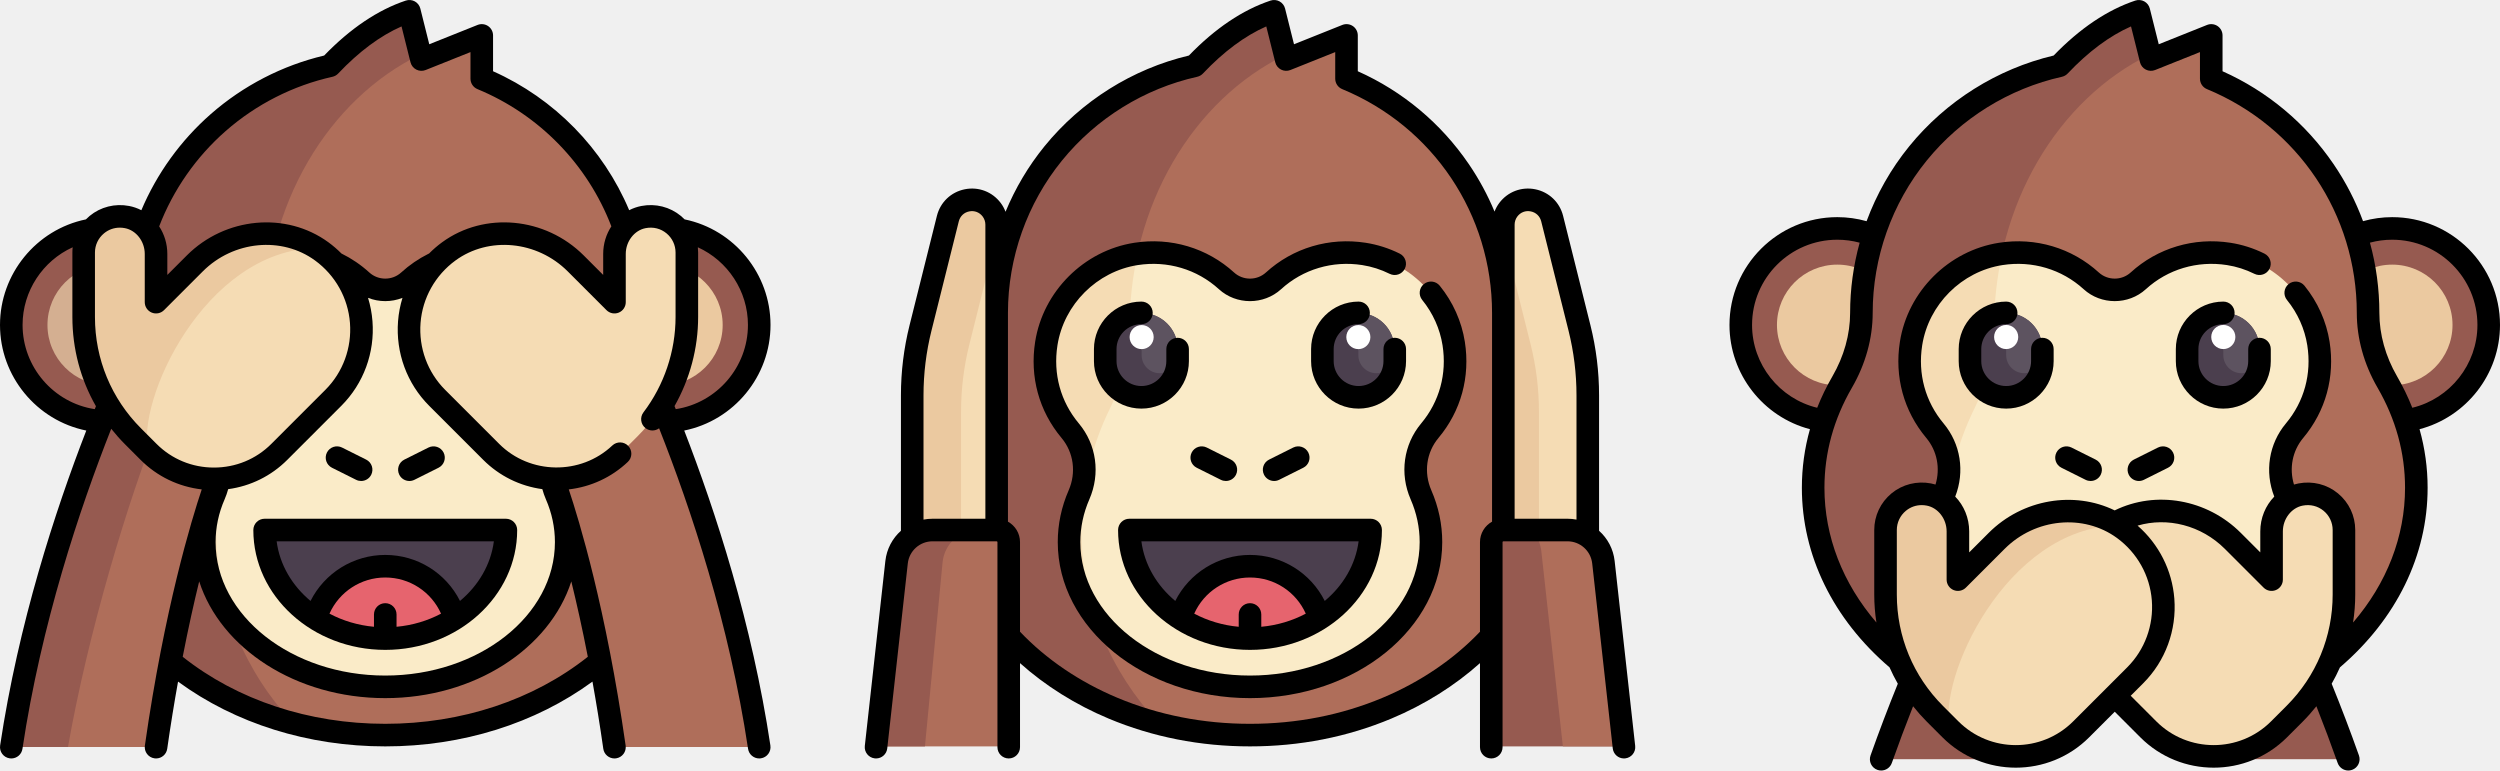
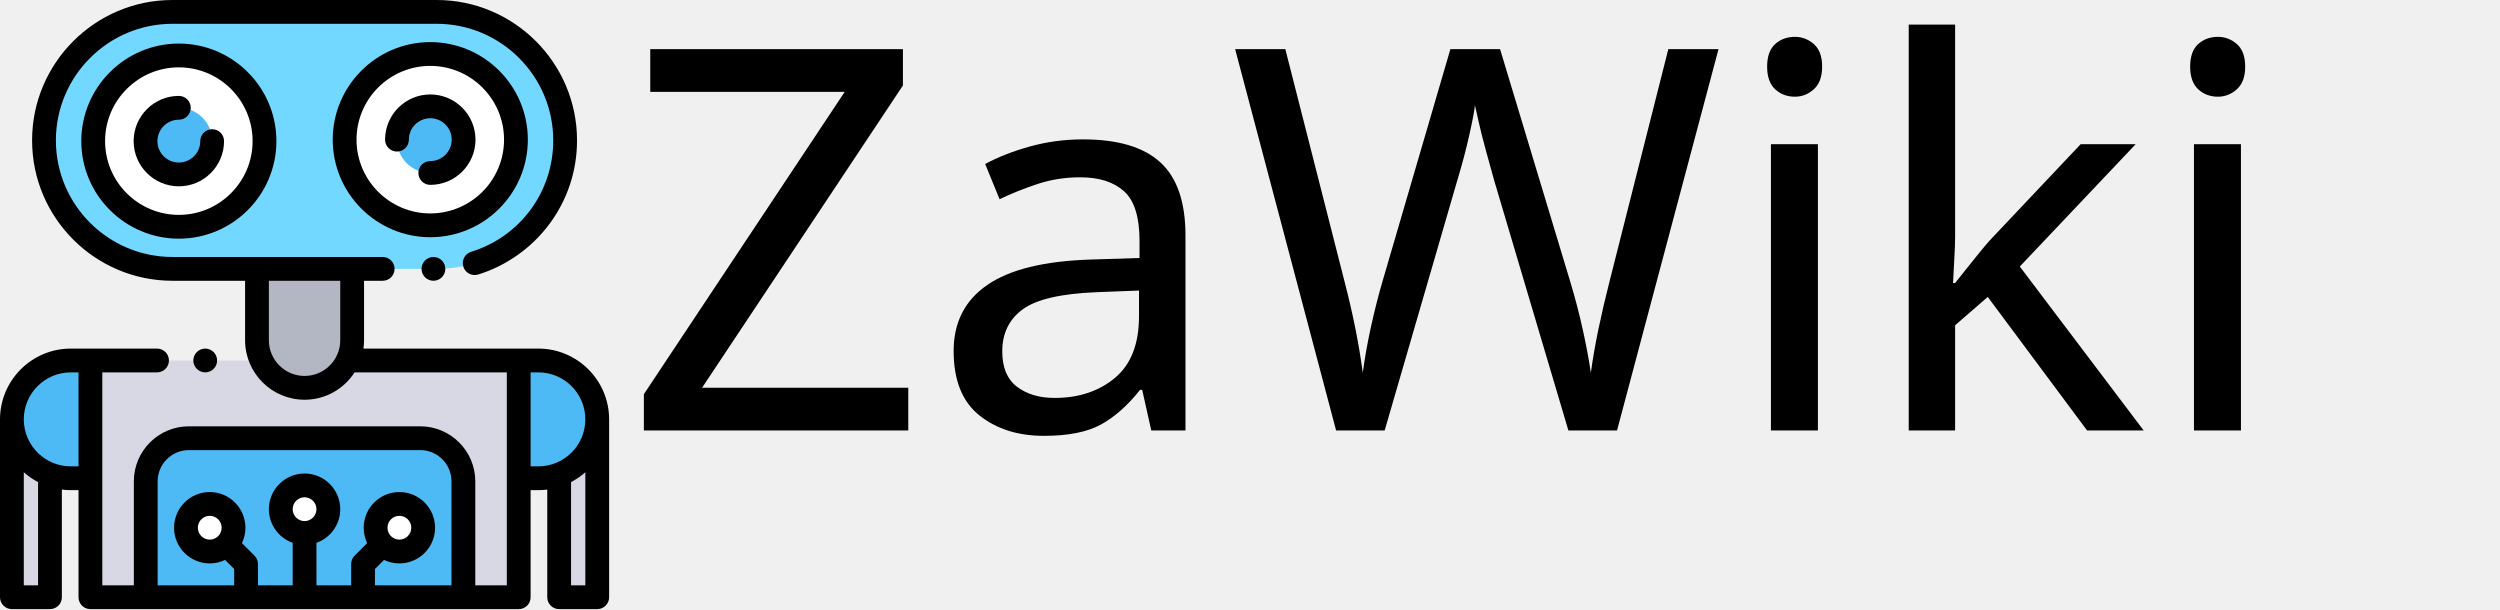
- <svg xmlns="http://www.w3.org/2000/svg" version="1.1" id="Capa_1" x="0px" y="0px" viewBox="0 0 1661.224 512" xml:space="preserve" width="1661.224" height="512">
-   <defs id="defs89" />
-   <g id="g1174" transform="translate(574.6111,-4.008169)">
-     <path id="path2" d="M 436.758,257.861 C 428.654,243.877 424,228.164 424,212.001 v 0 C 424,141.89 381.022,81.869 320,56.693 V 28.001 l -40,16 -8,-32 c -21.101,7.034 -39.1,21.795 -52.658,36.133 -75.131,16.742 -131.341,83.689 -131.341,163.867 0,16.164 -4.653,31.876 -12.757,45.86 -12.322,21.262 -19.243,45.03 -19.243,70.14 0,90.575 89.543,164 200,164 110.457,0 200,-73.425 200,-164 0,-25.11 -6.921,-48.878 -19.243,-70.14 z" style="fill:#af6e5a" />
-     <path id="path4" d="m 144.001,356.667 c 0,-29.295 6.92,-57.024 19.242,-81.83 8.105,-16.315 12.758,-34.646 12.758,-53.504 0,-81.409 42.595,-151.083 103.165,-180.674 L 272.001,12 c -21.101,7.034 -39.1,21.795 -52.658,36.133 -75.132,16.743 -131.342,83.69 -131.342,163.868 0,16.164 -4.652,31.876 -12.758,45.86 -12.322,21.262 -19.242,45.03 -19.242,70.14 0,73.107 58.35,135.015 138.934,156.185 -31.661,-33.849 -50.934,-78.523 -50.934,-127.519 z" style="fill:#965a50" />
-     <path id="path6" d="m 256.001,460 c 66.274,0 120,-42.981 120,-96 0,-10.999 -2.339,-21.549 -6.621,-31.374 -6.21,-14.248 -4.096,-30.599 5.88,-42.518 12.724,-15.201 19.286,-35.725 15.823,-57.771 -4.757,-30.282 -29.239,-54.721 -59.527,-59.435 -23.145,-3.602 -44.599,3.844 -59.968,17.863 -4.369,3.985 -9.978,5.977 -15.584,5.977 -5.609,0 -11.219,-1.992 -15.588,-5.977 -15.37,-14.019 -36.823,-21.465 -59.968,-17.863 -30.289,4.714 -54.771,29.153 -59.527,59.435 -3.463,22.046 3.099,42.57 15.823,57.771 9.976,11.918 12.09,28.27 5.88,42.518 -4.282,9.825 -6.621,20.375 -6.621,31.374 -0.002,53.02 53.724,96 119.998,96 z" style="fill:#faebc8" />
-     <path id="path8" d="m 136.001,364 c 0,17.943 6.266,34.676 16.977,49.043 -5.752,-17.836 -8.977,-36.731 -8.977,-56.376 0,-29.295 6.92,-57.024 19.242,-81.83 8.105,-16.315 12.758,-34.646 12.758,-53.504 0,-16.767 1.898,-32.992 5.297,-48.515 -0.286,0.041 -0.564,0.039 -0.852,0.083 -30.289,4.714 -54.77,29.153 -59.527,59.435 -3.463,22.046 3.1,42.57 15.822,57.771 9.977,11.918 12.091,28.27 5.881,42.518 -4.282,9.826 -6.621,20.376 -6.621,31.375 z" style="fill:#f5dcb4" />
-     <path id="path10" d="m 176.001,356.001 c 0,39.765 35.817,72 80,72 44.183,0 80,-32.235 80,-72 z" style="fill:#4b3f4e" />
-     <path id="path12" d="m 209.905,414.787 c 13.036,8.296 28.916,13.213 46.096,13.213 17.18,0 33.06,-4.917 46.096,-13.213 C 296.318,394.766 277.818,380 256.001,380 c -21.817,0 -40.317,14.767 -46.096,34.787 z" style="fill:#e6646e" />
-     <path id="path14" d="m 184.001,268.001 v 0 c -13.255,0 -24,-10.745 -24,-24 v -8 c 0,-13.255 10.745,-24 24,-24 v 0 c 13.255,0 24,10.745 24,24 v 8 c 0,13.254 -10.745,24 -24,24 z" style="fill:#4b3f4e" />
-     <path id="path16" d="m 184.001,212.001 v 28 c 0,6.627 5.373,12 12,12 6.627,0 12,-5.373 12,-12 v -4 c 0,-13.255 -10.745,-24 -24,-24 z" style="fill:#5d5360" />
-     <circle id="circle18" r="8" cy="228" cx="184" style="fill:#ffffff" />
-     <path id="path20" d="m 328.001,268.001 v 0 c -13.255,0 -24,-10.745 -24,-24 v -8 c 0,-13.255 10.745,-24 24,-24 v 0 c 13.255,0 24,10.745 24,24 v 8 c 0,13.254 -10.746,24 -24,24 z" style="fill:#4b3f4e" />
-     <path id="path22" d="m 328.001,212.001 v 28 c 0,6.627 5.373,12 12,12 6.627,0 12,-5.373 12,-12 v -4 c 0,-13.255 -10.745,-24 -24,-24 z" style="fill:#5d5360" />
-     <circle id="circle24" r="8" cy="228" cx="328" style="fill:#ffffff" />
-     <path id="path26" d="M 84.715,143.619 C 76.413,132.55 58.984,136.07 55.628,149.493 l -18.133,72.533 c -3.649,14.595 -5.494,29.582 -5.494,44.626 v 105.349 h 56 V 153.478 c 0,-3.556 -1.153,-7.015 -3.286,-9.859 z" style="fill:#f5dcb4" />
-     <path id="path28" d="m 64.001,277.615 c 0,-15.044 1.845,-30.032 5.494,-44.626 l 18.133,-72.533 c 0.083,-0.334 0.272,-0.586 0.373,-0.908 v -6.069 c 0,-3.555 -1.153,-7.015 -3.286,-9.859 -8.302,-11.069 -25.731,-7.549 -29.087,5.874 l -18.133,72.533 c -3.649,14.595 -5.494,29.582 -5.494,44.626 v 105.349 h 32 c 0,0 0,-94.387 0,-94.387 z" style="fill:#ebc9a0" />
-     <path id="path30" d="M 88.001,356.001 H 45.482 c -12.229,0 -22.503,9.195 -23.853,21.349 L 8.001,500.001 h 88 v -136 c 0,-4.419 -3.582,-8 -8,-8 z" style="fill:#af6e5a" />
-     <path id="path32" d="M 75.608,356.001 H 45.481 c -12.229,0 -22.502,9.195 -23.853,21.35 L 8.001,500 v 0 h 32 L 51.755,377.35 c 1.349,-12.155 11.623,-21.349 23.853,-21.349 z" style="fill:#965a50" />
-     <path id="path34" d="m 427.287,143.619 c 8.302,-11.069 25.731,-7.549 29.087,5.874 l 18.133,72.533 c 3.649,14.595 5.494,29.582 5.494,44.626 v 105.349 h -56 V 153.478 c 0,-3.556 1.152,-7.015 3.286,-9.859 z" style="fill:#ebc9a0" />
-     <path id="path36" d="m 448.001,277.615 c 0,-15.044 -1.845,-30.032 -5.494,-44.626 l -18.133,-72.533 c -0.083,-0.334 -0.272,-0.586 -0.373,-0.908 v -6.069 c 0,-3.555 1.153,-7.015 3.286,-9.859 8.302,-11.069 25.731,-7.549 29.087,5.874 l 18.133,72.533 c 3.649,14.595 5.494,29.582 5.494,44.626 v 105.349 h -32 z" style="fill:#f5dcb4" />
-     <path id="path38" d="m 424.001,356.001 h 42.519 c 12.229,0 22.503,9.195 23.853,21.349 l 13.628,122.651 h -88 v -136 c 0,-4.419 3.581,-8 8,-8 z" style="fill:#965a50" />
-     <path id="path40" d="M 504.001,500 490.373,377.35 C 489.022,365.196 478.749,356 466.52,356 h -30.127 c 9.273,0 11.773,6 13.107,13.5 L 463.902,500 Z" style="fill:#af6e5a" />
-     <path id="path42" d="m 236.614,322.83 c 1.077,0.539 2.221,0.793 3.348,0.793 2.751,0 5.4,-1.52 6.714,-4.147 1.852,-3.705 0.351,-8.21 -3.354,-10.062 l -16.032,-8.016 c -3.705,-1.854 -8.21,-0.351 -10.062,3.354 -1.852,3.705 -0.351,8.21 3.354,10.062 z" />
-     <path id="path44" d="m 272.039,323.623 c 1.127,0 2.272,-0.255 3.348,-0.793 l 16.032,-8.016 c 3.705,-1.852 5.207,-6.357 3.354,-10.062 -1.852,-3.705 -6.357,-5.208 -10.062,-3.354 l -16.032,8.016 c -3.705,1.852 -5.207,6.357 -3.354,10.062 1.314,2.628 3.962,4.147 6.714,4.147 z" />
-     <path id="path46" d="m 183.855,219.412 c 4.142,0 7.5,-3.358 7.5,-7.5 0,-4.142 -3.358,-7.5 -7.5,-7.5 -17.396,0 -31.548,14.152 -31.548,31.548 v 8.016 c 0,17.396 14.153,31.548 31.549,31.548 17.396,0 31.548,-14.152 31.548,-31.548 v -8.016 c 0,-4.142 -3.358,-7.5 -7.5,-7.5 -4.142,0 -7.5,3.358 -7.5,7.5 v 8.016 c 0,9.125 -7.424,16.548 -16.549,16.548 -9.125,0 -16.548,-7.423 -16.548,-16.548 v -8.016 c 0,-9.125 7.424,-16.548 16.548,-16.548 z" />
-     <path id="path48" d="m 359.694,243.976 v -8.016 c 0,-4.142 -3.358,-7.5 -7.5,-7.5 -4.142,0 -7.5,3.358 -7.5,7.5 v 8.016 c 0,9.125 -7.424,16.548 -16.549,16.548 -9.125,0 -16.548,-7.423 -16.548,-16.548 v -8.016 c 0,-9.125 7.424,-16.548 16.548,-16.548 4.142,0 7.5,-3.358 7.5,-7.5 0,-4.142 -3.358,-7.5 -7.5,-7.5 -17.396,0 -31.548,14.152 -31.548,31.548 v 8.016 c 0,17.396 14.153,31.548 31.549,31.548 17.396,10e-4 31.548,-14.152 31.548,-31.548 z" />
-     <path id="path50" d="m 256.001,435.847 c 48.337,0 87.661,-35.729 87.661,-79.645 0,-4.142 -3.358,-7.5 -7.5,-7.5 H 175.839 c -4.142,0 -7.5,3.358 -7.5,7.5 0,43.917 39.325,79.645 87.662,79.645 z m 0,-31.032 c -4.142,0 -7.5,3.358 -7.5,7.5 v 8.18 c -10.714,-0.982 -20.739,-4.047 -29.566,-8.726 6.481,-14.503 20.945,-24.019 37.066,-24.019 16.192,0 30.594,9.496 37.067,24.018 -8.828,4.679 -18.853,7.744 -29.567,8.726 v -8.18 c 0,-4.141 -3.358,-7.499 -7.5,-7.499 z m 72.175,-41.113 c -2.03,15.556 -10.304,29.435 -22.512,39.625 -9.326,-18.576 -28.366,-30.576 -49.664,-30.576 -21.206,0 -40.315,12.028 -49.656,30.582 -12.212,-10.19 -20.489,-24.071 -22.519,-39.631 z" />
-     <path id="path52" d="m 398.765,231.13 c -2.126,-13.541 -7.895,-26.424 -16.682,-37.258 -2.609,-3.216 -7.332,-3.71 -10.549,-1.1 -3.217,2.609 -3.71,7.332 -1.101,10.549 7.124,8.783 11.797,19.204 13.513,30.136 2.979,18.975 -2.062,37.409 -14.197,51.906 -11.758,14.048 -14.447,33.365 -7.017,50.414 3.988,9.149 6.01,18.718 6.01,28.441 0,48.906 -50.576,88.693 -112.742,88.693 -62.166,0 -112.742,-39.788 -112.742,-88.693 0,-9.723 2.022,-19.292 6.01,-28.441 7.431,-17.049 4.742,-36.366 -7.016,-50.414 -12.136,-14.499 -17.177,-32.934 -14.197,-51.91 4.266,-27.158 26.221,-49.079 53.392,-53.308 19.709,-3.068 39.349,2.775 53.882,16.029 11.592,10.573 29.752,10.573 41.343,0 14.534,-13.256 34.174,-19.099 53.887,-16.029 6.317,0.984 12.458,2.943 18.251,5.823 3.71,1.844 8.211,0.332 10.055,-3.377 1.844,-3.709 0.332,-8.21 -3.378,-10.054 -7.171,-3.565 -14.782,-5.992 -22.62,-7.212 -24.226,-3.773 -48.394,3.432 -66.304,19.768 -5.923,5.402 -15.203,5.402 -21.126,-10e-4 -17.908,-16.333 -42.073,-23.537 -66.297,-19.768 -33.537,5.22 -60.637,32.278 -65.903,65.802 -3.663,23.316 2.557,45.998 17.512,63.866 8.085,9.659 9.912,22.99 4.768,34.792 -4.817,11.052 -7.259,22.637 -7.259,34.435 0,57.177 57.305,103.693 127.742,103.693 70.437,0 127.742,-46.517 127.742,-103.693 0,-11.798 -2.442,-23.383 -7.259,-34.435 -5.144,-11.802 -3.316,-25.134 4.768,-34.792 14.955,-17.867 21.175,-40.547 17.514,-63.862 z" />
-     <path id="path54" d="M 511.955,499.664 498.3,376.767 c -0.891,-8.018 -4.722,-15.047 -10.347,-20.066 v -90.028 c 0,-15.673 -1.927,-31.33 -5.729,-46.535 l -18.17,-72.679 c -2.264,-9.057 -9.355,-15.831 -18.505,-17.679 -9.15,-1.848 -18.315,1.643 -23.916,9.112 -1.312,1.749 -2.356,3.682 -3.143,5.714 C 413.912,133.58 408.188,122.991 401.36,112.988 382.858,85.882 357.443,64.654 327.631,51.349 V 27.541 c 0,-2.489 -1.235,-4.815 -3.295,-6.21 -2.062,-1.396 -4.68,-1.678 -6.99,-0.753 L 285.243,33.419 279.309,9.69 c -0.507,-2.027 -1.836,-3.75 -3.667,-4.756 -1.832,-1.005 -3.999,-1.202 -5.981,-0.541 -18.576,6.192 -36.822,18.473 -54.261,36.515 -37.524,8.89 -71.54,30.254 -95.986,60.339 -10.732,13.208 -19.411,27.884 -25.858,43.471 -0.792,-2.073 -1.851,-4.045 -3.186,-5.826 -5.601,-7.468 -14.765,-10.959 -23.916,-9.112 -9.151,1.848 -16.242,8.622 -18.506,17.679 l -18.17,72.679 C 25.977,235.343 24.049,251 24.049,266.673 v 90.028 c -5.625,5.018 -9.456,12.048 -10.347,20.066 L 0.047,499.664 c -0.458,4.117 2.509,7.825 6.626,8.282 0.281,0.031 0.561,0.046 0.837,0.046 3.771,0 7.019,-2.837 7.445,-6.672 L 28.61,378.423 c 0.933,-8.392 8.003,-14.721 16.447,-14.721 h 42.605 c 0.285,0 0.516,0.231 0.516,0.516 v 136.274 c 0,4.142 3.358,7.5 7.5,7.5 4.142,0 7.5,-3.358 7.5,-7.5 v -55.843 c 16.813,15.035 36.868,27.627 58.894,36.853 29.27,12.259 60.872,18.475 93.929,18.475 33.058,0 64.662,-6.216 93.933,-18.477 22.024,-9.225 42.078,-21.816 58.889,-36.851 v 55.843 c 0,4.142 3.358,7.5 7.5,7.5 4.142,0 7.5,-3.358 7.5,-7.5 V 364.218 c 0,-0.285 0.231,-0.516 0.516,-0.516 h 42.605 c 8.444,0 15.515,6.329 16.447,14.721 l 13.655,122.897 c 0.426,3.836 3.674,6.672 7.445,6.672 0.276,0 0.556,-0.015 0.837,-0.046 4.118,-0.457 7.084,-4.165 6.627,-8.282 z M 39.049,349.276 v -82.602 c 0,-14.448 1.777,-28.88 5.281,-42.897 L 62.5,151.098 c 0.86,-3.439 3.448,-5.912 6.922,-6.613 3.476,-0.7 6.82,0.573 8.947,3.409 1.156,1.542 1.793,3.452 1.793,5.379 V 348.704 H 45.057 c -2.051,-0.002 -4.06,0.197 -6.008,0.572 z m 305.09,118.388 c -27.426,11.487 -57.08,17.312 -88.138,17.312 -31.056,0 -60.709,-5.824 -88.134,-17.311 -25.092,-10.509 -47.387,-25.656 -64.688,-43.885 v -59.562 c 0,-5.836 -3.242,-10.925 -8.016,-13.574 V 211.912 c 0,-36.778 12.747,-72.72 35.893,-101.205 22.811,-28.073 54.719,-47.844 89.845,-55.672 1.46,-0.325 2.79,-1.08 3.818,-2.167 13.755,-14.546 27.881,-25.047 42.096,-31.307 l 5.958,23.832 c 0.525,2.102 1.933,3.873 3.862,4.859 1.928,0.987 4.188,1.09 6.2,0.286 L 312.63,38.62 v 17.672 c 0,3.037 1.832,5.775 4.64,6.933 60.486,24.955 99.57,83.318 99.57,148.688 v 138.733 c -4.774,2.649 -8.016,7.738 -8.016,13.574 v 59.562 c -17.301,18.227 -39.595,33.373 -64.685,43.882 z m 87.7,-118.962 V 153.271 c 0,-1.927 0.637,-3.837 1.793,-5.379 2.127,-2.836 5.472,-4.11 8.946,-3.409 3.475,0.702 6.063,3.174 6.923,6.613 l 18.17,72.679 c 3.504,14.017 5.281,28.45 5.281,42.897 v 82.602 c -1.948,-0.375 -3.957,-0.574 -6.008,-0.574 h -35.105 z" />
+ <svg xmlns="http://www.w3.org/2000/svg" version="1.1" id="Capa_1" x="0px" y="0px" viewBox="0 0 525.343 128" xml:space="preserve" width="525.343" height="128">
+   <defs id="defs85" />
+   <g id="g876" transform="scale(0.25)">
+     <g id="g6">
+       <polygon id="polygon2" points="42,399.333 42,502 10,502 10,352.5 " style="fill:#d8d8e4" />
+       <polygon id="polygon4" points="470,399.333 470,502 502,502 502,352.5 " style="fill:#d8d8e4" />
+     </g>
+     <g id="g12">
+       <path id="path8" d="M 59.5,402 H 76 V 303 H 59.5 C 32.162,303 10,325.162 10,352.5 v 0 c 0,27.338 22.162,49.5 49.5,49.5 z" style="fill:#4dbaf6" />
+       <path id="path10" d="M 452.5,402 H 436 v -99 h 16.5 c 27.338,0 49.5,22.162 49.5,49.5 v 0 c 0,27.338 -22.162,49.5 -49.5,49.5 z" style="fill:#4dbaf6" />
+     </g>
+     <path id="path14" d="m 144.977,10 h 222.046 c 59.647,0 108,48.353 108,108 v 0 c 0,59.647 -48.353,108 -108,108 H 144.977 c -59.647,0 -108,-48.353 -108,-108 v 0 c 0,-59.647 48.354,-108 108,-108 z" style="fill:#72d8ff" />
+     <polyline id="polyline16" points="216,303 76,303 76,502 436,502 436,303 296,303 " style="fill:#d8d8e4" />
+     <circle id="circle18" r="72" cy="118.61" cx="150.33" style="fill:#ffffff" />
+     <circle id="circle20" r="28" cy="118.61" cx="150.33" style="fill:#4dbaf6" />
+     <circle id="circle22" r="72" cy="117.39" cx="361.67" style="fill:#ffffff" />
+     <circle id="circle24" r="28" cy="117.39" cx="361.67" style="fill:#4dbaf6" />
+     <path id="path26" d="m 256,326 v 0 c -22.091,0 -40,-17.909 -40,-40 v -60 h 80 v 60 c 0,22.091 -17.909,40 -40,40 z" style="fill:#b3b6c3" />
+     <path id="path28" d="m 389.5,502 h -267 v -97.417 c 0,-20.02 16.23,-36.25 36.25,-36.25 h 194.5 c 20.02,0 36.25,16.23 36.25,36.25 z" style="fill:#4dbaf6" />
+     <g id="g36">
+       <circle id="circle30" r="20" cy="428" cx="256" style="fill:#ffffff" />
+       <circle id="circle32" r="20" cy="443.58" cx="335.7" style="fill:#ffffff" />
+       <circle id="circle34" r="20" cy="443.58" cx="176.3" style="fill:#ffffff" />
+     </g>
+     <path id="path38" d="m 357.26,218.93 c -1.86,1.86 -2.93,4.44 -2.93,7.07 0,2.63 1.07,5.21 2.93,7.07 1.86,1.86 4.44,2.93 7.07,2.93 2.64,0 5.21,-1.07 7.07,-2.93 1.87,-1.86 2.93,-4.44 2.93,-7.07 0,-2.63 -1.06,-5.21 -2.93,-7.07 -1.86,-1.86 -4.43,-2.93 -7.07,-2.93 -2.63,0 -5.21,1.07 -7.07,2.93 z" />
+     <path id="path40" d="m 68.326,118.611 c 0,45.215 36.785,82 82,82 45.215,0 82,-36.785 82,-82 0,-45.215 -36.785,-82 -82,-82 -45.215,0 -82,36.785 -82,82 z m 144,0 c 0,34.187 -27.813,62 -62,62 -34.187,0 -62,-27.813 -62,-62 0,-34.187 27.813,-62 62,-62 34.187,0 62,27.813 62,62 z" />
+     <path id="path42" d="m 112.326,118.611 c 0,20.953 17.047,38 38,38 20.953,0 38,-17.047 38,-38 0,-5.523 -4.477,-10 -10,-10 -5.523,0 -10,4.477 -10,10 0,9.925 -8.075,18 -18,18 -9.925,0 -18,-8.075 -18,-18 0,-9.925 8.075,-18 18,-18 5.523,0 10,-4.477 10,-10 0,-5.523 -4.477,-10 -10,-10 -20.953,0 -38,17.047 -38,38 z" />
+     <path id="path44" d="m 443.674,117.389 c 0,-45.215 -36.785,-82 -82,-82 -45.215,0 -82,36.785 -82,82 0,45.215 36.785,82 82,82 45.215,0 82,-36.785 82,-82 z m -82,62 c -34.187,0 -62,-27.813 -62,-62 0,-34.187 27.813,-62 62,-62 34.187,0 62,27.813 62,62 0,34.187 -27.813,62 -62,62 z" />
+     <path id="path46" d="m 361.674,79.389 c -20.953,0 -38,17.047 -38,38 0,5.523 4.477,10 10,10 5.523,0 10,-4.477 10,-10 0,-9.925 8.075,-18 18,-18 9.925,0 18,8.075 18,18 0,9.925 -8.075,18 -18,18 -5.523,0 -10,4.477 -10,10 0,5.523 4.477,10 10,10 20.953,0 38,-17.047 38,-38 0,-20.953 -17.047,-38 -38,-38 z" />
+     <path id="path48" d="m 179.57,310.069 c 1.86,-1.859 2.93,-4.439 2.93,-7.069 0,-2.63 -1.07,-5.21 -2.93,-7.07 -1.86,-1.86 -4.44,-2.93 -7.07,-2.93 -2.63,0 -5.21,1.069 -7.07,2.93 -1.86,1.86 -2.93,4.44 -2.93,7.07 0,2.63 1.07,5.21 2.93,7.069 1.86,1.86 4.44,2.931 7.07,2.931 2.63,0 5.21,-1.07 7.07,-2.931 z" />
+     <path id="path50" d="m 452.5,293 h -147 c 0.322,-2.289 0.5,-4.624 0.5,-7 v -50 h 15.667 c 5.523,0 10,-4.477 10,-10 0,-5.523 -4.477,-10 -10,-10 h -176.69 c -54.037,0 -98,-43.962 -98,-98 0,-54.038 43.962,-98 98,-98 h 222.046 c 54.037,0 98,43.962 98,98 0,43.236 -27.722,80.865 -68.982,93.636 -5.276,1.633 -8.229,7.233 -6.596,12.509 1.633,5.275 7.232,8.228 12.509,6.596 23.561,-7.292 44.718,-22.233 59.574,-42.071 15.371,-20.524 23.495,-44.961 23.495,-70.67 0,-65.065 -52.935,-118 -118,-118 H 144.977 c -65.065,0 -118,52.935 -118,118 0,65.065 52.935,118 118,118 H 206 v 50 c 0,27.57 22.43,50 50,50 17.629,0 33.144,-9.179 42.05,-23 H 426 v 179 h -26.5 v -87.417 c 0,-25.502 -20.748,-46.25 -46.25,-46.25 h -194.5 c -25.502,0 -46.25,20.748 -46.25,46.25 V 492 H 86 V 313 h 46 c 5.523,0 10,-4.478 10,-10 0,-5.522 -4.477,-10 -10,-10 H 59.5 C 26.691,293 0,319.691 0,352.5 V 502 c 0,5.522 4.477,10 10,10 h 32 c 5.523,0 10,-4.478 10,-10 v -90.489 c 2.459,0.311 4.958,0.489 7.5,0.489 H 66 v 90 c 0,5.522 4.477,10 10,10 h 360 c 5.523,0 10,-4.478 10,-10 v -90 h 6.5 c 2.542,0 5.041,-0.178 7.5,-0.489 V 502 c 0,5.522 4.477,10 10,10 h 32 c 5.523,0 10,-4.478 10,-10 V 352.5 C 512,319.691 485.309,293 452.5,293 Z M 256,316 c -16.542,0 -30,-13.458 -30,-30 v -50 h 60 v 50 c 0,16.542 -13.458,30 -30,30 z M 32,492 H 20 v -95.054 c 3.631,3.23 7.659,6.019 12,8.292 z M 59.5,392 C 37.72,392 20,374.28 20,352.5 20,330.72 37.72,313 59.5,313 H 66 v 79 z m 116.804,61.58 c -5.514,0 -10,-4.486 -10,-10 0,-5.514 4.486,-10 10,-10 5.514,0 10,4.486 10,10 0,5.514 -4.486,10 -10,10 z M 256,438 c -5.514,0 -10,-4.486 -10,-10 0,-5.514 4.486,-10 10,-10 5.514,0 10,4.486 10,10 0,5.514 -4.486,10 -10,10 z m 69.696,5.58 c 0,-5.514 4.486,-10 10,-10 5.514,0 10,4.486 10,10 0,5.514 -4.486,10 -10,10 -5.514,0 -10,-4.486 -10,-10 z M 315.166,492 v -13.735 l 7.613,-7.613 c 3.914,1.875 8.295,2.928 12.918,2.928 16.542,0 30,-13.458 30,-30 0,-16.542 -13.458,-30 -30,-30 -16.542,0 -30,13.458 -30,30 0,4.629 1.055,9.016 2.936,12.934 l -10.537,10.536 c -1.875,1.875 -2.929,4.419 -2.929,7.071 V 492 H 266 v -35.72 c 11.639,-4.128 20,-15.243 20,-28.28 0,-16.542 -13.458,-30 -30,-30 -16.542,0 -30,13.458 -30,30 0,13.036 8.361,24.152 20,28.28 V 492 h -29.166 v -17.878 c 0,-2.652 -1.054,-5.196 -2.929,-7.071 l -10.537,-10.536 c 1.88,-3.919 2.936,-8.306 2.936,-12.934 0,-16.542 -13.458,-30 -30,-30 -16.542,0 -30,13.458 -30,30 0,16.542 13.458,30 30,30 4.622,0 9.003,-1.052 12.918,-2.928 l 7.613,7.613 V 492 H 132.5 v -87.417 c 0,-14.475 11.776,-26.25 26.25,-26.25 h 194.5 c 14.474,0 26.25,11.775 26.25,26.25 V 492 Z M 446,392 v -79 h 6.5 c 21.78,0 39.5,17.72 39.5,39.5 0,21.78 -17.72,39.5 -39.5,39.5 z m 34,100 v -86.762 c 4.341,-2.273 8.369,-5.062 12,-8.292 V 492 Z" />
  </g>
-   <g id="g56" transform="translate(537.4252,2.168923)">
+   <g id="g52" transform="translate(0,-384)">
</g>
-   <g id="g58" transform="translate(537.4252,2.168923)">
+   <g id="g54" transform="translate(0,-384)">
</g>
-   <g id="g60" transform="translate(537.4252,2.168923)">
+   <g id="g56" transform="translate(0,-384)">
</g>
-   <g id="g62" transform="translate(537.4252,2.168923)">
+   <g id="g58" transform="translate(0,-384)">
</g>
-   <g id="g64" transform="translate(537.4252,2.168923)">
+   <g id="g60" transform="translate(0,-384)">
</g>
-   <g id="g66" transform="translate(537.4252,2.168923)">
+   <g id="g62" transform="translate(0,-384)">
</g>
-   <g id="g68" transform="translate(537.4252,2.168923)">
+   <g id="g64" transform="translate(0,-384)">
</g>
-   <g id="g70" transform="translate(537.4252,2.168923)">
+   <g id="g66" transform="translate(0,-384)">
</g>
-   <g id="g72" transform="translate(537.4252,2.168923)">
+   <g id="g68" transform="translate(0,-384)">
</g>
-   <g id="g74" transform="translate(537.4252,2.168923)">
+   <g id="g70" transform="translate(0,-384)">
</g>
-   <g id="g76" transform="translate(537.4252,2.168923)">
+   <g id="g72" transform="translate(0,-384)">
</g>
-   <g id="g78" transform="translate(537.4252,2.168923)">
+   <g id="g74" transform="translate(0,-384)">
</g>
-   <g id="g80" transform="translate(537.4252,2.168923)">
+   <g id="g76" transform="translate(0,-384)">
</g>
-   <g id="g82" transform="translate(537.4252,2.168923)">
+   <g id="g78" transform="translate(0,-384)">
</g>
-   <g id="g84" transform="translate(537.4252,2.168923)">
+   <g id="g80" transform="translate(0,-384)">
</g>
-   <g id="g1013" transform="translate(-1.001662e-4,-4.007605)">
-     <circle id="circle901" r="64.1" cy="219.948" cx="71.599" style="fill:#965a50" />
-     <circle id="circle903" r="40.06" cy="219.948" cx="71.599" style="fill:#d4af91" />
-     <circle id="circle905" r="64.1" cy="219.948" cx="440.149" style="fill:#965a50" />
-     <circle id="circle907" r="40.06" cy="219.948" cx="440.149" style="fill:#ebc9a0" />
-     <path id="path909" d="m 436.905,257.862 c -8.117,-14.005 -12.777,-29.742 -12.777,-45.93 v 0 C 424.128,141.715 381.085,81.604 319.971,56.39 V 27.654 L 279.911,43.678 271.899,11.63 C 250.767,18.674 232.74,33.458 219.162,47.817 143.916,64.586 87.621,131.633 87.621,211.932 c 0,16.188 -4.66,31.924 -12.777,45.93 -12.341,21.294 -19.272,45.098 -19.272,70.246 0,90.711 89.678,164.248 200.302,164.248 110.624,0 200.302,-73.536 200.302,-164.248 0,-25.149 -6.931,-48.952 -19.271,-70.246 z" style="fill:#af6e5a" />
-     <path id="path911" d="m 143.705,356.817 c 0,-29.339 6.93,-57.11 19.271,-81.953 8.118,-16.34 12.777,-34.698 12.777,-53.585 0,-81.532 42.659,-151.311 103.321,-180.947 L 271.898,11.63 C 250.766,18.674 232.739,33.458 219.16,47.817 143.915,64.585 87.62,131.633 87.62,211.932 c 0,16.188 -4.659,31.924 -12.777,45.93 -12.341,21.294 -19.271,45.098 -19.271,70.246 0,73.217 58.438,135.219 139.143,156.421 -31.707,-33.901 -51.01,-78.642 -51.01,-127.712 z" style="fill:#965a50" />
-     <path id="path913" d="m 255.874,460.306 c 66.374,0 120.181,-43.046 120.181,-96.145 0,-11.016 -2.342,-21.582 -6.631,-31.422 -6.219,-14.269 -4.102,-30.646 5.889,-42.582 12.743,-15.224 19.315,-35.779 15.846,-57.858 -4.764,-30.328 -29.283,-54.804 -59.617,-59.525 -23.18,-3.608 -44.666,3.85 -60.059,17.89 -4.375,3.991 -9.993,5.986 -15.607,5.986 -5.618,0 -11.236,-1.995 -15.611,-5.986 -15.393,-14.04 -36.879,-21.498 -60.059,-17.89 -30.335,4.721 -54.853,29.197 -59.617,59.525 -3.468,22.079 3.104,42.634 15.846,57.858 9.991,11.936 12.108,28.313 5.889,42.582 -4.289,9.84 -6.631,20.406 -6.631,31.422 0,53.1 53.807,96.145 120.181,96.145 z" style="fill:#faebc8" />
-     <path id="path915" d="m 135.693,364.161 c 0,17.97 6.275,34.729 17.002,49.117 -5.761,-17.863 -8.99,-36.787 -8.99,-56.461 0,-29.339 6.93,-57.11 19.271,-81.953 8.118,-16.34 12.777,-34.698 12.777,-53.585 0,-16.792 1.901,-33.042 5.305,-48.588 -0.287,0.041 -0.565,0.039 -0.853,0.084 -30.335,4.721 -54.852,29.197 -59.617,59.525 -3.468,22.08 3.104,42.635 15.846,57.859 9.992,11.936 12.109,28.312 5.89,42.582 -4.288,9.838 -6.631,20.404 -6.631,31.42 z" style="fill:#f5dcb4" />
-     <path id="path917" d="m 175.754,356.15 c 0,39.825 35.871,72.109 80.121,72.109 44.25,0 80.121,-32.284 80.121,-72.109 z" style="fill:#4b3f4e" />
-     <path id="path919" d="m 209.709,415.025 c 13.056,8.308 28.96,13.233 46.165,13.233 17.205,0 33.109,-4.925 46.165,-13.233 -5.788,-20.051 -24.316,-34.839 -46.165,-34.839 -21.849,0 -40.377,14.788 -46.165,34.839 z" style="fill:#e6646e" />
-     <path id="path921" d="M 71.597,259.337 C 46.227,316.757 20.968,410.584 7.5,500.367 h 96.145 c 16.024,-112.169 44.733,-190.286 44.733,-190.286 z" style="fill:#af6e5a" />
-     <path id="path923" d="M 45.182,500.367 C 58.388,425.083 84.973,336.18 106.605,282.472 L 71.597,259.337 C 46.227,316.757 20.968,410.584 7.5,500.367 Z" style="fill:#965a50" />
-     <path id="path925" d="m 84.367,148.295 c 11.417,2.198 19.273,12.862 19.273,24.488 v 32.035 l 25.746,-25.746 c 22.537,-22.537 58.548,-26.787 84.287,-7.988 32.439,23.692 35.017,69.978 7.734,97.261 l -35.922,35.922 c -23.867,23.867 -62.921,23.867 -86.787,0 L 88.427,293.996 C 67.391,272.96 55.573,244.43 55.573,214.68 V 171.868 C 55.566,157.04 69.007,145.339 84.367,148.295 Z" style="fill:#f5dcb4" />
-     <path id="path927" d="m 210.276,168.847 c -25.435,-16.105 -59.322,-11.343 -80.891,10.226 l -25.745,25.746 v -32.036 c 0,-11.627 -7.857,-22.29 -19.273,-24.489 -15.36,-2.957 -28.8,8.744 -28.794,23.574 v 42.813 c 0,29.749 11.818,58.28 32.854,79.315 l 10.269,10.271 c -8.818,-32.61 36.898,-134.136 111.58,-135.42 z" style="fill:#ebc9a0" />
-     <path id="path929" d="m 440.403,259.337 c 25.37,57.42 50.629,151.247 64.097,241.03 H 408.355 C 392.331,388.198 363.622,310.08 363.622,310.08 Z" style="fill:#af6e5a" />
-     <path id="path931" d="m 427.633,148.295 c -11.417,2.198 -19.273,12.862 -19.273,24.488 v 32.035 l -25.746,-25.746 c -22.537,-22.537 -58.548,-26.787 -84.287,-7.988 -32.439,23.692 -35.017,69.978 -7.734,97.261 l 35.922,35.922 c 23.867,23.867 62.921,23.867 86.787,0 l 10.271,-10.271 c 21.036,-21.036 32.854,-49.566 32.854,-79.316 v -42.812 c 0.007,-14.828 -13.434,-26.529 -28.794,-23.573 z" style="fill:#f5dcb4" />
-     <path id="path933" d="m 220.581,314.812 16.032,8.016 c 1.077,0.539 2.222,0.793 3.349,0.793 2.751,0 5.4,-1.52 6.714,-4.147 1.853,-3.705 0.351,-8.21 -3.354,-10.062 l -16.032,-8.016 c -3.707,-1.854 -8.211,-0.351 -10.063,3.354 -1.852,3.704 -0.35,8.209 3.354,10.062 z" />
-     <path id="path935" d="m 272.038,323.621 c 1.127,0 2.271,-0.255 3.349,-0.793 l 16.032,-8.016 c 3.704,-1.852 5.206,-6.357 3.354,-10.062 -1.852,-3.705 -6.355,-5.208 -10.063,-3.354 l -16.032,8.016 c -3.704,1.852 -5.206,6.357 -3.354,10.062 1.314,2.628 3.963,4.147 6.714,4.147 z" />
-     <path id="path937" d="m 168.339,356.2 c 0,43.917 39.324,79.645 87.661,79.645 48.337,0 87.661,-35.729 87.661,-79.645 0,-4.142 -3.357,-7.5 -7.5,-7.5 H 175.839 c -4.143,0 -7.5,3.358 -7.5,7.5 z M 256,404.813 c -4.143,0 -7.5,3.358 -7.5,7.5 v 8.18 c -10.713,-0.982 -20.738,-4.047 -29.565,-8.725 6.48,-14.503 20.944,-24.019 37.065,-24.019 16.192,0 30.594,9.496 37.067,24.018 -8.828,4.679 -18.853,7.744 -29.567,8.726 v -8.18 c 0,-4.142 -3.357,-7.5 -7.5,-7.5 z M 328.175,363.7 c -2.029,15.556 -10.303,29.435 -22.511,39.625 -9.326,-18.576 -28.366,-30.576 -49.664,-30.576 -21.206,0 -40.314,12.028 -49.656,30.582 -12.212,-10.19 -20.489,-24.071 -22.519,-39.631 z" />
-     <path id="path939" d="M 454.662,290.108 C 487.668,283.414 512,254.074 512,219.926 c 0,-33.837 -23.998,-63.316 -57.079,-70.146 -0.782,-0.799 -1.607,-1.563 -2.479,-2.284 -7.284,-6.019 -16.855,-8.431 -26.265,-6.62 -2.868,0.552 -5.579,1.511 -8.091,2.806 C 400.799,102.691 368.418,69.564 327.629,51.348 V 27.539 c 0,-2.489 -1.234,-4.815 -3.295,-6.21 -2.061,-1.395 -4.679,-1.678 -6.99,-0.753 L 285.241,33.417 279.309,9.688 c -0.507,-2.026 -1.836,-3.75 -3.667,-4.755 -1.833,-1.005 -4.001,-1.201 -5.981,-0.541 -18.575,6.192 -36.821,18.472 -54.261,36.515 -27.77,6.577 -53.772,19.995 -75.329,38.895 -20.015,17.547 -35.845,39.519 -46.142,63.89 -2.516,-1.299 -5.232,-2.261 -8.105,-2.814 -9.405,-1.811 -18.98,0.601 -26.265,6.62 -0.873,0.721 -1.698,1.485 -2.479,2.284 -33.081,6.83 -57.079,36.309 -57.079,70.146 0,34.148 24.332,63.488 57.338,70.182 -20.775,53.555 -45.116,128.346 -57.255,209.27 -0.614,4.097 2.208,7.916 6.305,8.53 0.377,0.057 0.751,0.084 1.122,0.084 3.649,0 6.85,-2.669 7.407,-6.388 12.448,-82.982 37.983,-159.522 58.99,-212.672 2.866,3.609 5.949,7.08 9.257,10.388 l 10.275,10.276 c 11.046,11.046 25.244,17.844 40.614,19.621 -6.783,20.23 -24.789,79.242 -37.785,170.213 -0.586,4.101 2.264,7.899 6.364,8.485 0.359,0.051 0.717,0.076 1.07,0.076 3.672,0 6.881,-2.7 7.415,-6.44 2.271,-15.902 4.708,-30.804 7.196,-44.624 38.016,27.828 86.435,43.047 137.686,43.047 51.229,0 99.668,-15.222 137.688,-43.048 2.5,13.887 4.93,28.775 7.194,44.624 0.534,3.741 3.743,6.44 7.415,6.44 0.354,0 0.711,-0.025 1.07,-0.076 4.101,-0.586 6.95,-4.385 6.364,-8.485 -12.996,-90.972 -31.001,-149.984 -37.785,-170.213 14.701,-1.704 28.388,-8.02 39.233,-18.278 3.01,-2.846 3.142,-7.593 0.295,-10.603 -2.847,-3.01 -7.595,-3.141 -10.602,-0.295 -20.997,19.859 -54.707,19.387 -75.144,-1.052 l -35.939,-35.94 c -11.669,-11.668 -17.623,-27.881 -16.338,-44.482 1.28,-16.522 9.734,-31.637 23.195,-41.468 22.193,-16.208 54.266,-13.097 74.602,7.239 l 25.759,25.759 c 2.146,2.145 5.369,2.786 8.174,1.626 2.803,-1.161 4.63,-3.896 4.63,-6.929 v -32.052 c 0,-8.32 5.675,-15.687 13.201,-17.136 5.072,-0.977 9.998,0.251 13.875,3.454 3.825,3.16 6.018,7.812 6.016,12.767 v 42.834 c 0,22.749 -7.579,45.251 -21.342,63.361 -2.506,3.298 -1.864,8.003 1.434,10.51 2.707,2.057 6.36,1.989 8.97,0.076 21.031,53.163 46.645,129.846 59.118,212.996 0.558,3.719 3.757,6.388 7.407,6.388 0.37,0 0.745,-0.027 1.122,-0.084 4.097,-0.614 6.919,-4.433 6.305,-8.53 -12.139,-80.925 -36.48,-155.716 -57.255,-209.271 z M 15,219.926 c 0,-22.519 13.441,-42.594 33.289,-51.604 -0.128,1.156 -0.193,2.326 -0.192,3.505 v 42.834 c 0,21.13 5.441,41.423 15.653,59.284 -0.262,0.647 -0.522,1.282 -0.786,1.937 C 35.541,271.672 15,247.829 15,219.926 Z m 78.77,68.787 C 73.99,268.932 63.096,242.633 63.096,214.661 v -42.837 c -0.002,-4.952 2.19,-9.604 6.016,-12.764 3.009,-2.485 6.648,-3.781 10.497,-3.781 1.112,0 2.242,0.108 3.378,0.327 7.526,1.449 13.201,8.815 13.201,17.136 v 32.052 c 0,3.034 1.827,5.768 4.63,6.929 2.802,1.161 6.027,0.519 8.174,-1.626 l 25.759,-25.759 c 20.336,-20.336 52.41,-23.449 74.602,-7.239 13.461,9.831 21.915,24.946 23.195,41.468 1.285,16.601 -4.669,32.813 -16.338,44.482 l -35.939,35.94 c -10.132,10.132 -23.667,15.712 -38.112,15.712 -14.444,0 -27.979,-5.58 -38.112,-15.712 z M 256,484.974 c -50.716,0 -98.359,-15.799 -134.595,-44.543 3.761,-19.322 7.536,-36.129 10.955,-50.113 14.293,44.583 64.306,77.591 123.641,77.591 59.32,0 109.322,-32.993 123.63,-77.559 3.536,14.438 7.286,31.177 10.967,50.076 -36.24,28.743 -83.904,44.548 -134.598,44.548 z m 29.183,-211.319 35.939,35.94 c 10.697,10.697 24.404,17.426 39.254,19.447 0.628,2.29 1.402,4.545 2.356,6.733 3.987,9.149 6.01,18.719 6.01,28.441 0,48.906 -50.576,88.693 -112.742,88.693 -62.166,0 -112.742,-39.788 -112.742,-88.693 0,-9.722 2.022,-19.292 6.01,-28.441 0.952,-2.183 1.729,-4.437 2.357,-6.725 14.847,-2.013 28.533,-8.736 39.253,-19.455 l 35.939,-35.94 c 14.771,-14.771 22.31,-35.271 20.686,-56.247 -0.411,-5.305 -1.412,-10.492 -2.946,-15.486 3.658,1.449 7.549,2.18 11.444,2.18 3.893,0 7.784,-0.732 11.442,-2.18 -1.534,4.994 -2.535,10.181 -2.946,15.486 -1.624,20.976 5.915,41.477 20.686,56.247 z M 400.811,172.742 v 13.945 l -12.955,-12.956 c -25.516,-25.514 -65.95,-29.275 -94.057,-8.746 -3.124,2.282 -6.03,4.793 -8.71,7.496 -0.159,0.066 -0.318,0.13 -0.475,0.208 -6.548,3.275 -12.621,7.448 -18.053,12.402 -5.922,5.403 -15.202,5.401 -21.126,-0.001 -5.575,-5.085 -11.817,-9.326 -18.556,-12.637 -2.672,-2.692 -5.567,-5.194 -8.68,-7.467 -28.107,-20.527 -68.542,-16.768 -94.057,8.746 l -12.955,12.956 v -13.945 c 0,-6.741 -1.987,-13.065 -5.421,-18.307 9.301,-24.249 24.542,-46.128 44.192,-63.355 20.248,-17.752 44.779,-30.217 70.94,-36.047 1.461,-0.325 2.791,-1.08 3.818,-2.167 13.755,-14.545 27.882,-25.047 42.097,-31.307 l 5.958,23.833 c 0.525,2.101 1.934,3.873 3.862,4.858 1.929,0.986 4.189,1.09 6.199,0.286 l 29.795,-11.918 v 17.672 c 0,3.037 1.832,5.775 4.64,6.933 40.95,16.895 73.188,50.006 88.976,91.195 -3.44,5.244 -5.432,11.574 -5.432,18.323 z m 63.092,41.919 V 171.83 c 0,-1.18 -0.064,-2.351 -0.192,-3.508 19.848,9.01 33.289,29.085 33.289,51.604 0,27.903 -20.541,51.746 -47.964,55.956 -0.277,-0.688 -0.55,-1.354 -0.825,-2.033 10.182,-17.959 15.692,-38.48 15.692,-59.188 z" />
-     <g id="g941">
- </g>
-     <g id="g943">
- </g>
-     <g id="g945">
- </g>
-     <g id="g947">
- </g>
-     <g id="g949">
- </g>
-     <g id="g951">
- </g>
-     <g id="g953">
- </g>
-     <g id="g955">
- </g>
-     <g id="g957">
- </g>
-     <g id="g959">
- </g>
-     <g id="g961">
- </g>
-     <g id="g963">
- </g>
-     <g id="g965">
- </g>
-     <g id="g967">
- </g>
-     <g id="g969">
- </g>
-   </g>
-   <g id="g1145" transform="translate(1149.224,-1.6905427e-4)">
-     <circle id="circle1015" r="64.13" cy="215.92" cx="71.63" style="fill:#965a50" />
-     <circle id="circle1017" r="40.08" cy="215.92" cx="71.63" style="fill:#ebc9a0" />
-     <circle id="circle1019" r="64.13" cy="215.92" cx="440.37" style="fill:#965a50" />
-     <circle id="circle1021" r="40.08" cy="215.92" cx="440.37" style="fill:#ebc9a0" />
-     <path id="path1023" d="m 151.593,464.419 h 208.815 c 57.569,-28.873 95.996,-80.894 95.996,-140.282 0,-25.16 -6.934,-48.976 -19.281,-70.281 -8.121,-14.013 -12.784,-29.757 -12.784,-45.953 v 0 c 0,-70.253 -43.065,-130.394 -104.21,-155.621 V 23.532 L 280.048,39.564 272.032,7.499 c -21.143,7.048 -39.178,21.839 -52.764,36.206 -75.283,16.777 -131.607,83.858 -131.607,164.198 0,16.196 -4.662,31.94 -12.784,45.953 -12.347,21.305 -19.281,45.121 -19.281,70.281 0.001,59.388 38.428,111.409 95.997,140.282 z" style="fill:#af6e5a" />
-     <path id="path1025" d="m 143.774,352.861 c 0,-29.354 6.934,-57.139 19.281,-81.995 8.122,-16.348 12.784,-34.716 12.784,-53.612 0,-81.573 42.681,-151.387 103.373,-181.038 L 272.033,7.499 C 250.89,14.547 232.855,29.338 219.269,43.705 143.985,60.482 87.661,127.563 87.661,207.903 c 0,16.196 -4.662,31.94 -12.784,45.953 -12.347,21.305 -19.281,45.121 -19.281,70.281 0,73.254 58.467,135.287 139.214,156.5 -31.724,-33.917 -51.036,-78.682 -51.036,-127.776 z" style="fill:#965a50" />
-     <path id="path1027" d="m 256,456.403 c 66.408,0 120.242,-43.068 120.242,-96.194 0,-11.021 -2.344,-21.593 -6.634,-31.438 -6.222,-14.276 -4.104,-30.661 5.892,-42.603 12.749,-15.232 19.325,-35.797 15.854,-57.888 -4.766,-30.343 -29.298,-54.831 -59.647,-59.555 -23.192,-3.61 -44.689,3.852 -60.089,17.899 -4.378,3.993 -9.999,5.989 -15.615,5.989 -5.621,0 -11.242,-1.996 -15.619,-5.989 -15.401,-14.047 -36.897,-21.509 -60.089,-17.899 -30.35,4.724 -54.881,29.212 -59.647,59.555 -3.47,22.091 3.105,42.656 15.854,57.888 9.996,11.942 12.114,28.327 5.892,42.603 -4.291,9.845 -6.634,20.416 -6.634,31.438 -0.002,53.126 53.832,96.194 120.24,96.194 z" style="fill:#faebc8" />
-     <path id="path1029" d="m 135.758,360.209 c 0,17.98 6.278,34.746 17.011,49.142 -5.764,-17.872 -8.995,-36.806 -8.995,-56.49 0,-29.354 6.934,-57.139 19.281,-81.995 8.122,-16.348 12.784,-34.716 12.784,-53.612 0,-16.8 1.902,-33.058 5.308,-48.613 -0.287,0.041 -0.566,0.039 -0.853,0.084 -30.35,4.723 -54.88,29.212 -59.647,59.555 -3.47,22.091 3.106,42.656 15.854,57.888 9.997,11.942 12.115,28.327 5.893,42.603 -4.292,9.845 -6.636,20.416 -6.636,31.438 z" style="fill:#f5dcb4" />
-     <path id="path1031" d="m 183.855,264.016 v 0 c -13.282,0 -24.048,-10.767 -24.048,-24.048 v -8.016 c 0,-13.282 10.767,-24.048 24.048,-24.048 v 0 c 13.282,0 24.048,10.767 24.048,24.048 v 8.016 c 0,13.281 -10.767,24.048 -24.048,24.048 z" style="fill:#4b3f4e" />
-     <path id="path1033" d="m 183.855,207.903 v 28.056 c 0,6.641 5.383,12.024 12.024,12.024 6.641,0 12.024,-5.383 12.024,-12.024 v -4.008 c 0,-13.282 -10.767,-24.048 -24.048,-24.048 z" style="fill:#5d5360" />
-     <circle id="circle1035" r="8.02" cy="223.94" cx="183.85" style="fill:#ffffff" />
-     <path id="path1037" d="m 328.145,264.016 v 0 c -13.282,0 -24.048,-10.767 -24.048,-24.048 v -8.016 c 0,-13.282 10.767,-24.048 24.048,-24.048 v 0 c 13.282,0 24.048,10.767 24.048,24.048 v 8.016 c 0.001,13.281 -10.766,24.048 -24.048,24.048 z" style="fill:#4b3f4e" />
-     <path id="path1039" d="m 328.145,207.903 v 28.056 c 0,6.641 5.383,12.024 12.024,12.024 6.641,0 12.024,-5.383 12.024,-12.024 v -4.008 c 0.001,-13.282 -10.766,-24.048 -24.048,-24.048 z" style="fill:#5d5360" />
-     <circle id="circle1041" r="8.02" cy="223.94" cx="328.14" style="fill:#ffffff" />
-     <g id="g1047">
-       <path id="path1043" d="m 125.278,440.37 c -7.771,18.973 -16.112,40.517 -24.479,64.124 l 81.163,0.004 c 6.073,0 11.625,-3.431 14.341,-8.862 l 3.585,-7.169 z" style="fill:#965a50" />
-       <path id="path1045" d="m 386.722,440.37 c 7.771,18.973 16.112,40.517 24.479,64.124 l -81.163,0.004 c -6.073,0 -11.625,-3.431 -14.341,-8.862 l -3.585,-7.169 z" style="fill:#965a50" />
-     </g>
-     <g id="g1053">
-       <path id="path1049" d="m 379.749,328.605 c -11.423,2.199 -19.283,12.868 -19.283,24.501 v 32.052 l -25.759,-25.759 c -22.549,-22.549 -58.578,-26.8 -84.329,-7.992 -32.455,23.704 -35.034,70.013 -7.738,97.31 l 35.94,35.94 c 23.879,23.879 62.953,23.879 86.831,0 l 10.276,-10.276 c 21.046,-21.046 32.87,-49.591 32.87,-79.356 v -42.834 c 0.007,-14.837 -13.441,-26.544 -28.808,-23.586 z" style="fill:#f5dcb4" />
-       <path id="path1051" d="m 132.251,328.605 c 11.423,2.199 19.283,12.868 19.283,24.501 v 32.052 l 25.759,-25.759 c 22.549,-22.549 58.578,-26.8 84.329,-7.992 32.455,23.704 35.034,70.013 7.738,97.31 l -35.94,35.94 c -23.879,23.879 -62.953,23.879 -86.831,0 l -10.276,-10.276 c -21.046,-21.046 -32.87,-49.591 -32.87,-79.356 v -42.834 c -0.007,-14.837 13.441,-26.544 28.808,-23.586 z" style="fill:#f5dcb4" />
-     </g>
-     <path id="path1055" d="m 258.224,349.167 c -25.448,-16.113 -59.352,-11.349 -80.932,10.232 l -25.758,25.759 v -32.052 c 0,-11.633 -7.861,-22.302 -19.283,-24.501 -15.368,-2.958 -28.815,8.749 -28.809,23.586 v 42.834 c 0,29.764 11.824,58.309 32.871,79.355 l 10.275,10.276 c -8.823,-32.627 36.917,-134.204 111.636,-135.489 z" style="fill:#ebc9a0" />
-     <path id="path1057" d="M 243.322,305.406 227.29,297.39 c -3.704,-1.853 -8.21,-0.35 -10.062,3.354 -1.852,3.705 -0.351,8.21 3.354,10.062 l 16.032,8.016 c 1.077,0.539 2.221,0.793 3.348,0.793 2.751,0 5.4,-1.52 6.714,-4.147 1.852,-3.704 0.351,-8.21 -3.354,-10.062 z" />
-     <path id="path1059" d="m 284.71,297.39 -16.032,8.016 c -3.705,1.852 -5.207,6.357 -3.354,10.062 1.314,2.628 3.963,4.147 6.714,4.147 1.127,0 2.272,-0.255 3.348,-0.793 l 16.032,-8.016 c 3.705,-1.852 5.207,-6.357 3.354,-10.062 -1.852,-3.705 -6.357,-5.208 -10.062,-3.354 z" />
-     <path id="path1061" d="m 512,215.921 c 0,-39.497 -32.133,-71.629 -71.629,-71.629 -6.606,0 -13.103,0.906 -19.386,2.67 C 416.057,133.639 409.49,120.894 401.358,108.981 382.856,81.875 357.441,60.647 327.629,47.342 V 23.534 c 0,-2.489 -1.234,-4.815 -3.295,-6.21 -2.061,-1.395 -4.679,-1.678 -6.99,-0.753 L 285.24,29.411 279.308,5.682 c -0.507,-2.027 -1.836,-3.75 -3.667,-4.756 -1.832,-1.005 -3.999,-1.202 -5.981,-0.541 -18.576,6.192 -36.822,18.473 -54.261,36.515 -37.524,8.89 -71.54,30.254 -95.986,60.339 -12.16,14.965 -21.687,31.815 -28.313,49.74 -6.308,-1.78 -12.833,-2.688 -19.47,-2.688 C 32.133,144.292 0,176.425 0,215.921 c 0,32.795 22.448,61.145 53.465,69.269 -3.562,12.663 -5.368,25.675 -5.368,38.949 0,44.806 20.689,87.152 58.264,119.327 1.641,3.707 3.476,7.33 5.495,10.86 -6.372,15.704 -12.472,31.714 -18.126,47.666 -1.384,3.904 0.659,8.191 4.563,9.575 0.829,0.294 1.674,0.433 2.506,0.433 3.087,0 5.979,-1.921 7.069,-4.997 4.463,-12.591 9.2,-25.225 14.134,-37.707 2.866,3.61 5.951,7.082 9.259,10.391 l 10.276,10.276 c 13.432,13.432 31.075,20.147 48.719,20.147 17.644,0 35.287,-6.716 48.719,-20.147 L 256,472.935 l 17.026,17.026 c 13.432,13.432 31.075,20.148 48.719,20.148 17.644,0 35.287,-6.716 48.719,-20.148 l 10.276,-10.276 c 3.309,-3.308 6.393,-6.781 9.259,-10.391 4.933,12.48 9.67,25.114 14.134,37.707 1.09,3.076 3.982,4.997 7.069,4.997 0.832,0 1.677,-0.139 2.505,-0.433 3.904,-1.384 5.948,-5.67 4.563,-9.575 -5.656,-15.957 -11.755,-31.967 -18.125,-47.666 2.021,-3.533 3.857,-7.16 5.499,-10.871 37.576,-32.175 58.259,-74.484 58.259,-119.316 0,-13.271 -1.805,-26.28 -5.366,-38.94 C 489.555,277.075 512,248.717 512,215.921 Z m -497,0 c 0,-31.226 25.404,-56.629 56.629,-56.629 5.068,0 10.05,0.665 14.87,1.974 -4.167,15.111 -6.338,30.803 -6.338,46.639 0,14.313 -4.071,28.903 -11.772,42.192 -3.949,6.813 -7.31,13.775 -10.112,20.859 C 33.234,264.898 15,242.21 15,215.921 Z m 213.368,263.434 c -21.015,21.015 -55.209,21.015 -76.225,0 L 141.867,469.079 C 122.087,449.299 111.194,423 111.194,395.027 V 352.19 c -0.002,-4.951 2.19,-9.603 6.015,-12.763 3.009,-2.486 6.65,-3.782 10.499,-3.782 1.112,0 2.241,0.108 3.377,0.327 7.526,1.449 13.201,8.816 13.201,17.136 v 32.052 c 0,3.034 1.827,5.768 4.63,6.929 2.802,1.16 6.028,0.519 8.173,-1.626 l 25.759,-25.759 c 20.336,-20.336 52.409,-23.449 74.603,-7.239 13.461,9.831 21.915,24.946 23.195,41.468 1.286,16.601 -4.669,32.813 -16.337,44.482 z m 141.765,-10.276 -10.276,10.276 c -21.015,21.015 -55.209,21.016 -76.225,0 l -17.026,-17.026 8.308,-8.307 c 14.771,-14.771 22.31,-35.271 20.686,-56.247 -1.457,-18.814 -10.279,-36.16 -24.428,-48.497 19.851,-5.839 42.345,-0.21 57.981,15.427 l 25.759,25.759 c 2.145,2.146 5.373,2.787 8.173,1.626 2.803,-1.161 4.63,-3.896 4.63,-6.929 v -32.052 c 0,-8.32 5.675,-15.688 13.2,-17.136 5.072,-0.977 9.999,0.251 13.876,3.455 3.825,3.16 6.018,7.813 6.016,12.767 v 42.834 c 0,27.971 -10.894,54.27 -30.674,74.05 z m 44.234,-55.418 c 0.949,-6.11 1.44,-12.334 1.44,-18.635 v -42.831 c 0.004,-9.443 -4.174,-18.312 -11.461,-24.333 -7.285,-6.019 -16.858,-8.433 -26.266,-6.621 -1.014,0.195 -2.006,0.445 -2.979,0.738 -3.286,-10.79 -1.078,-22.36 6.151,-30.996 14.954,-17.866 21.173,-40.546 17.512,-63.861 -2.125,-13.541 -7.894,-26.424 -16.681,-37.259 -2.609,-3.217 -7.332,-3.708 -10.55,-1.101 -3.217,2.609 -3.709,7.333 -1.1,10.55 7.124,8.783 11.796,19.204 13.513,30.136 2.98,18.975 -2.062,37.409 -14.197,51.906 -11.349,13.56 -14.246,32.029 -7.751,48.628 -5.768,5.925 -9.283,14.154 -9.283,23.123 v 13.945 l -12.956,-12.956 c -22.48,-22.48 -56.427,-28.367 -83.786,-14.939 -27.038,-13.145 -61.201,-7.593 -83.733,14.939 l -12.956,12.956 v -13.945 c 0,-8.969 -3.515,-17.198 -9.282,-23.123 6.495,-16.6 3.599,-35.069 -7.751,-48.629 -12.136,-14.499 -17.177,-32.934 -14.197,-51.91 4.266,-27.159 26.221,-49.08 53.392,-53.309 19.709,-3.069 39.349,2.774 53.882,16.029 11.591,10.573 29.751,10.573 41.343,0 14.533,-13.256 34.174,-19.096 53.887,-16.029 6.317,0.984 12.458,2.943 18.252,5.823 3.709,1.844 8.21,0.332 10.054,-3.377 1.844,-3.709 0.332,-8.21 -3.377,-10.054 -7.172,-3.565 -14.783,-5.992 -22.621,-7.212 -24.227,-3.773 -48.394,3.432 -66.303,19.768 -5.923,5.402 -15.203,5.402 -21.126,-0.001 -17.908,-16.333 -42.073,-23.537 -66.297,-19.768 -33.537,5.22 -60.637,32.278 -65.903,65.802 -3.663,23.316 2.557,45.998 17.512,63.866 7.229,8.636 9.438,20.206 6.151,30.996 -0.973,-0.293 -1.966,-0.543 -2.98,-0.739 v 0 c -9.409,-1.812 -18.981,0.603 -26.266,6.621 -7.288,6.021 -11.465,14.891 -11.461,24.33 v 42.834 c 0,6.298 0.49,12.521 1.439,18.628 -22.423,-26.126 -34.536,-57.161 -34.536,-89.516 0,-23.22 6.147,-45.601 18.271,-66.52 9.024,-15.572 13.794,-32.762 13.794,-49.713 0,-36.779 12.747,-72.721 35.893,-101.206 22.811,-28.073 54.719,-47.844 89.845,-55.672 1.46,-0.325 2.79,-1.08 3.818,-2.167 13.754,-14.545 27.882,-25.047 42.096,-31.307 l 5.958,23.832 c 0.525,2.102 1.933,3.873 3.862,4.859 1.928,0.986 4.189,1.09 6.2,0.286 l 29.795,-11.918 v 17.672 c 0,3.037 1.832,5.775 4.64,6.933 60.487,24.955 99.57,83.319 99.57,148.688 0,16.951 4.77,34.141 13.794,49.713 12.124,20.919 18.271,43.3 18.271,66.52 0,32.382 -12.109,63.404 -34.536,89.526 z m 39.356,-142.706 c -2.802,-7.084 -6.163,-14.045 -10.111,-20.858 -7.702,-13.289 -11.772,-27.879 -11.772,-42.192 0,-15.925 -2.127,-31.588 -6.266,-46.659 4.799,-1.296 9.758,-1.954 14.799,-1.954 31.225,0 56.629,25.404 56.629,56.629 -0.002,26.289 -18.236,48.976 -43.279,55.034 z" />
-     <path id="path1063" d="m 207.903,224.453 c -4.142,0 -7.5,3.358 -7.5,7.5 v 8.016 c 0,9.125 -7.424,16.548 -16.549,16.548 -9.125,0 -16.548,-7.423 -16.548,-16.548 v -8.016 c 0,-9.125 7.424,-16.548 16.548,-16.548 4.142,0 7.5,-3.358 7.5,-7.5 0,-4.142 -3.358,-7.5 -7.5,-7.5 -17.396,0 -31.548,14.152 -31.548,31.548 v 8.016 c 0,17.396 14.153,31.548 31.549,31.548 17.396,0 31.548,-14.152 31.548,-31.548 v -8.016 c 0,-4.142 -3.358,-7.5 -7.5,-7.5 z" />
-     <path id="path1065" d="m 352.193,224.453 c -4.142,0 -7.5,3.358 -7.5,7.5 v 8.016 c 0,9.125 -7.423,16.548 -16.548,16.548 -9.125,0 -16.548,-7.423 -16.548,-16.548 v -8.016 c 0,-9.125 7.423,-16.548 16.548,-16.548 4.142,0 7.5,-3.358 7.5,-7.5 0,-4.142 -3.358,-7.5 -7.5,-7.5 -17.396,0 -31.548,14.152 -31.548,31.548 v 8.016 c 0,17.396 14.152,31.548 31.548,31.548 17.396,0 31.548,-14.152 31.548,-31.548 v -8.016 c 0,-4.142 -3.358,-7.5 -7.5,-7.5 z" />
-     <g id="g1067">
- </g>
-     <g id="g1069">
- </g>
-     <g id="g1071">
- </g>
-     <g id="g1073">
- </g>
-     <g id="g1075">
- </g>
-     <g id="g1077">
- </g>
-     <g id="g1079">
- </g>
-     <g id="g1081">
- </g>
-     <g id="g1083">
- </g>
-     <g id="g1085">
- </g>
-     <g id="g1087">
- </g>
-     <g id="g1089">
- </g>
-     <g id="g1091">
- </g>
-     <g id="g1093">
- </g>
-     <g id="g1095">
- </g>
-   </g>
+   <text xml:space="preserve" style="font-style:normal;font-variant:normal;font-weight:normal;font-stretch:normal;font-size:112.241px;line-height:1.25;font-family:'Fira Code';-inkscape-font-specification:'Fira Code';letter-spacing:0px;word-spacing:0px;fill:#000000;fill-opacity:1;stroke:none;stroke-width:2.806" x="131.035" y="90.461" id="text872">
+     <tspan id="tspan870" x="131.035" y="90.461" style="stroke-width:2.806">ZaWiki</tspan>
+   </text>
</svg>
